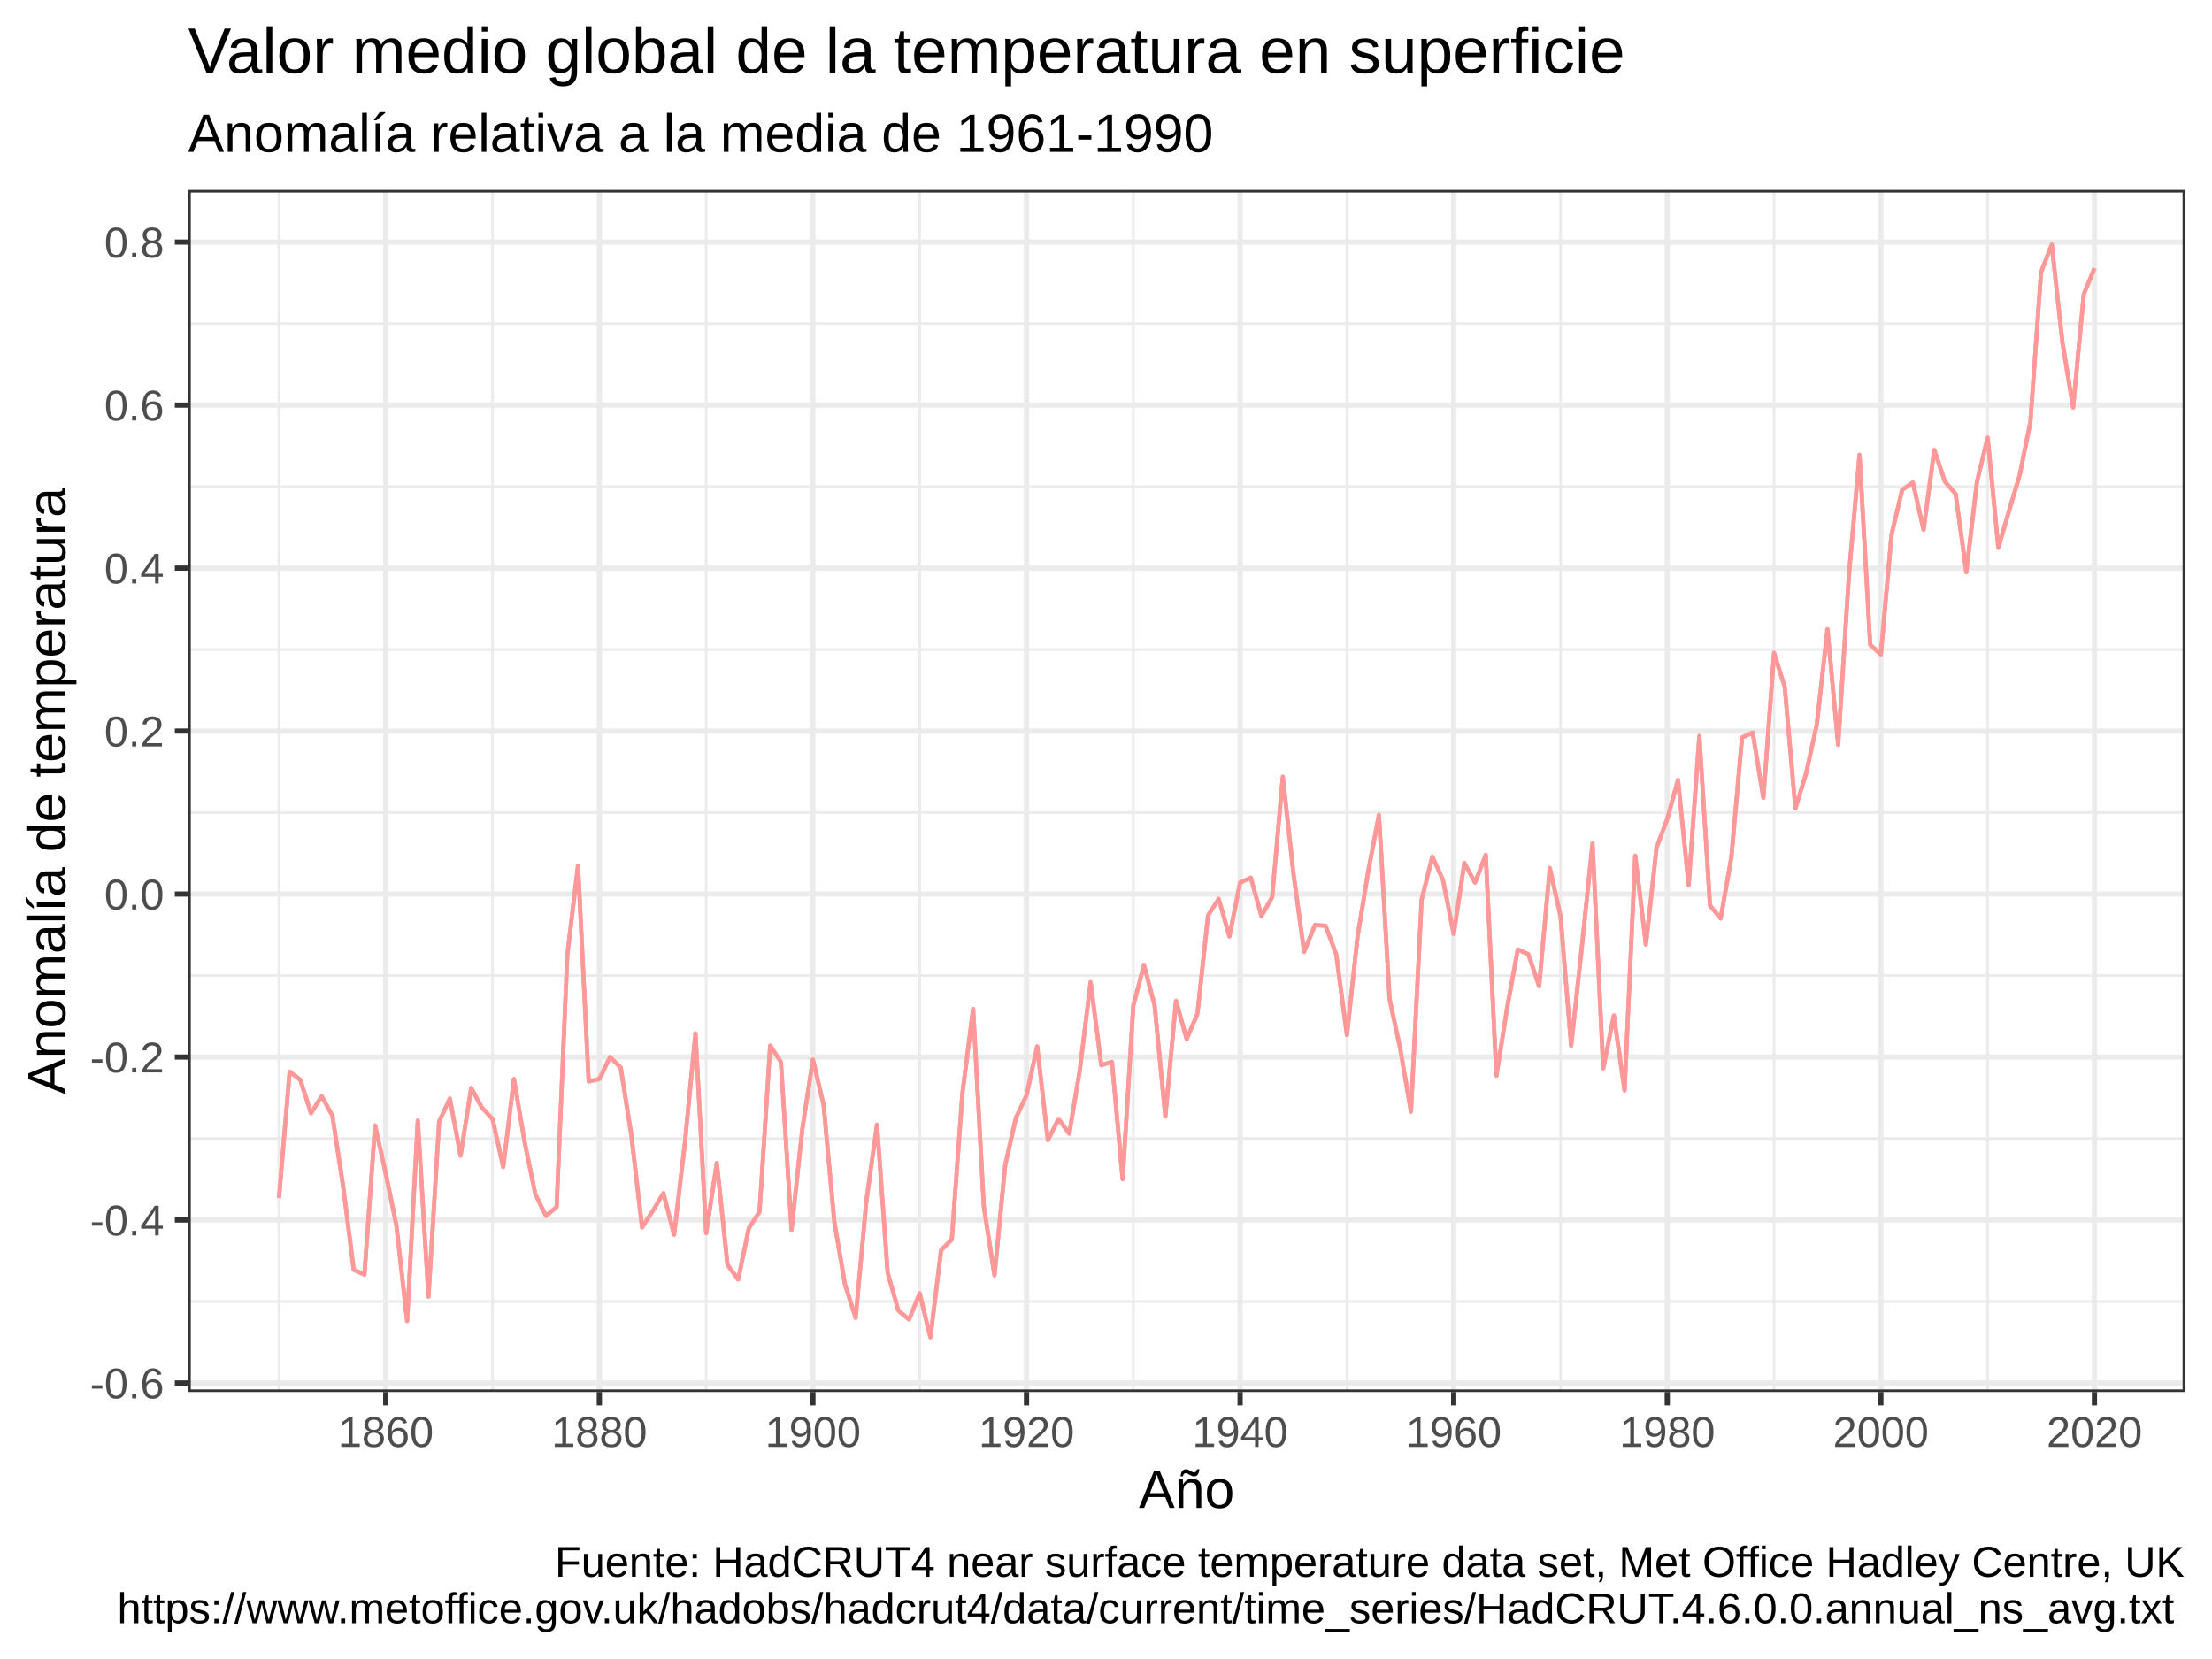
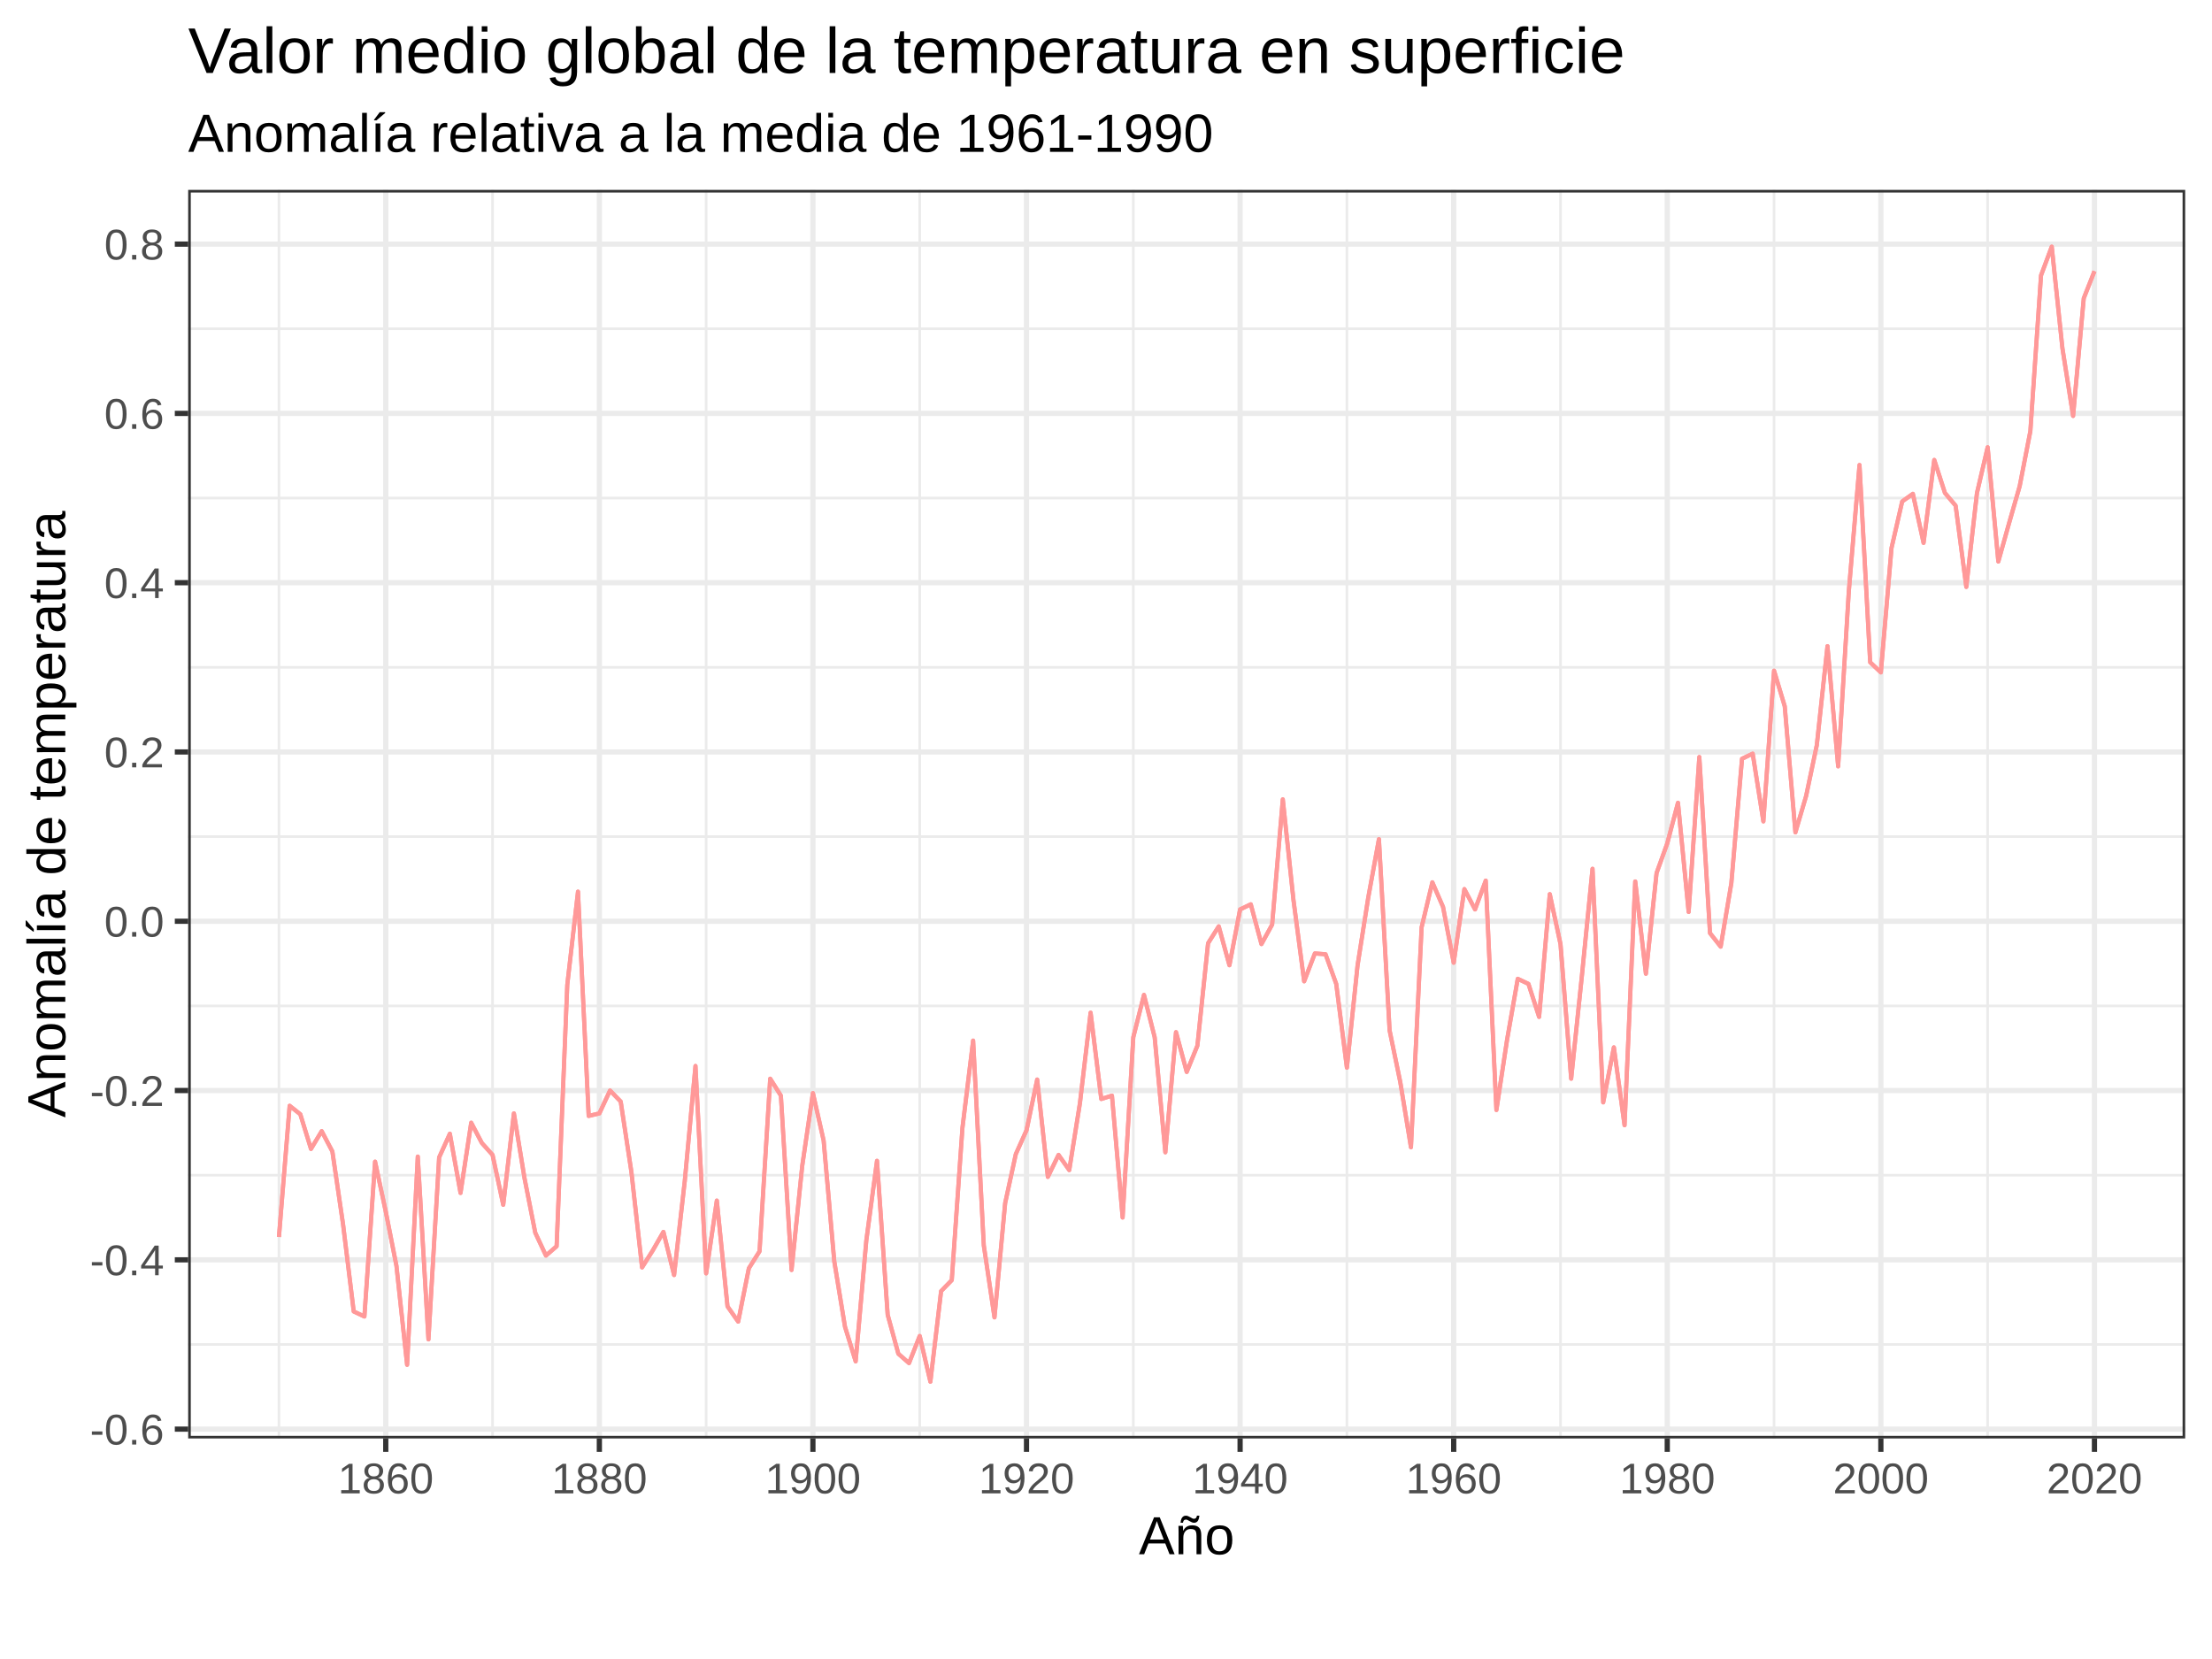
<svg xmlns="http://www.w3.org/2000/svg" viewBox="0 0 576.00 432.00">
  <defs>
    <style type="text/css">
    line, polyline, polygon, path, rect, circle {
      fill: none;
      stroke: #000000;
      stroke-linecap: round;
      stroke-linejoin: round;
      stroke-miterlimit: 10.00;
    }
  </style>
  </defs>
  <rect width="100%" height="100%" style="stroke: none; fill: #FFFFFF;" />
-   <rect x="0.00" y="0" width="576.00" height="432.00" style="stroke-width: 1.36; stroke: #FFFFFF; fill: #FFFFFF;" />
+   <rect x="0.00" y="0.00" width="576.00" height="432.00" style="stroke-width: 1.36; stroke: #FFFFFF; fill: #FFFFFF;" />
  <defs>
-     <clipPath id="cpNDkuMDB8NTY5LjAzfDM2Mi40OHw0OS40NQ==">
-       <rect x="49.00" y="49.45" width="520.02" height="313.03" />
+     <clipPath id="cpNDkuMDB8NTY5LjAzfDM3NC41N3w0OS40NQ==">
+       <rect x="49.00" y="49.45" width="520.02" height="325.12" />
    </clipPath>
  </defs>
-   <rect x="49.00" y="49.45" width="520.02" height="313.03" style="stroke-width: 1.36; stroke: none; fill: #FFFFFF;" clip-path="url(#cpNDkuMDB8NTY5LjAzfDM2Mi40OHw0OS40NQ==)" />
-   <polyline points="49.00,338.91 569.03,338.91 " style="stroke-width: 0.68; stroke: #EBEBEB; stroke-linecap: butt;" clip-path="url(#cpNDkuMDB8NTY5LjAzfDM2Mi40OHw0OS40NQ==)" />
-   <polyline points="49.00,296.47 569.03,296.47 " style="stroke-width: 0.68; stroke: #EBEBEB; stroke-linecap: butt;" clip-path="url(#cpNDkuMDB8NTY5LjAzfDM2Mi40OHw0OS40NQ==)" />
-   <polyline points="49.00,254.03 569.03,254.03 " style="stroke-width: 0.68; stroke: #EBEBEB; stroke-linecap: butt;" clip-path="url(#cpNDkuMDB8NTY5LjAzfDM2Mi40OHw0OS40NQ==)" />
-   <polyline points="49.00,211.59 569.03,211.59 " style="stroke-width: 0.68; stroke: #EBEBEB; stroke-linecap: butt;" clip-path="url(#cpNDkuMDB8NTY5LjAzfDM2Mi40OHw0OS40NQ==)" />
-   <polyline points="49.00,169.15 569.03,169.15 " style="stroke-width: 0.68; stroke: #EBEBEB; stroke-linecap: butt;" clip-path="url(#cpNDkuMDB8NTY5LjAzfDM2Mi40OHw0OS40NQ==)" />
-   <polyline points="49.00,126.70 569.03,126.70 " style="stroke-width: 0.68; stroke: #EBEBEB; stroke-linecap: butt;" clip-path="url(#cpNDkuMDB8NTY5LjAzfDM2Mi40OHw0OS40NQ==)" />
-   <polyline points="49.00,84.26 569.03,84.26 " style="stroke-width: 0.68; stroke: #EBEBEB; stroke-linecap: butt;" clip-path="url(#cpNDkuMDB8NTY5LjAzfDM2Mi40OHw0OS40NQ==)" />
-   <polyline points="72.64,362.48 72.64,49.45 " style="stroke-width: 0.68; stroke: #EBEBEB; stroke-linecap: butt;" clip-path="url(#cpNDkuMDB8NTY5LjAzfDM2Mi40OHw0OS40NQ==)" />
-   <polyline points="128.26,362.48 128.26,49.45 " style="stroke-width: 0.68; stroke: #EBEBEB; stroke-linecap: butt;" clip-path="url(#cpNDkuMDB8NTY5LjAzfDM2Mi40OHw0OS40NQ==)" />
-   <polyline points="183.88,362.48 183.88,49.45 " style="stroke-width: 0.68; stroke: #EBEBEB; stroke-linecap: butt;" clip-path="url(#cpNDkuMDB8NTY5LjAzfDM2Mi40OHw0OS40NQ==)" />
-   <polyline points="239.49,362.48 239.49,49.45 " style="stroke-width: 0.68; stroke: #EBEBEB; stroke-linecap: butt;" clip-path="url(#cpNDkuMDB8NTY5LjAzfDM2Mi40OHw0OS40NQ==)" />
-   <polyline points="295.11,362.48 295.11,49.45 " style="stroke-width: 0.68; stroke: #EBEBEB; stroke-linecap: butt;" clip-path="url(#cpNDkuMDB8NTY5LjAzfDM2Mi40OHw0OS40NQ==)" />
-   <polyline points="350.73,362.48 350.73,49.45 " style="stroke-width: 0.68; stroke: #EBEBEB; stroke-linecap: butt;" clip-path="url(#cpNDkuMDB8NTY5LjAzfDM2Mi40OHw0OS40NQ==)" />
-   <polyline points="406.35,362.48 406.35,49.45 " style="stroke-width: 0.68; stroke: #EBEBEB; stroke-linecap: butt;" clip-path="url(#cpNDkuMDB8NTY5LjAzfDM2Mi40OHw0OS40NQ==)" />
-   <polyline points="461.96,362.48 461.96,49.45 " style="stroke-width: 0.68; stroke: #EBEBEB; stroke-linecap: butt;" clip-path="url(#cpNDkuMDB8NTY5LjAzfDM2Mi40OHw0OS40NQ==)" />
-   <polyline points="517.58,362.48 517.58,49.45 " style="stroke-width: 0.68; stroke: #EBEBEB; stroke-linecap: butt;" clip-path="url(#cpNDkuMDB8NTY5LjAzfDM2Mi40OHw0OS40NQ==)" />
-   <polyline points="49.00,360.13 569.03,360.13 " style="stroke-width: 1.36; stroke: #EBEBEB; stroke-linecap: butt;" clip-path="url(#cpNDkuMDB8NTY5LjAzfDM2Mi40OHw0OS40NQ==)" />
-   <polyline points="49.00,317.69 569.03,317.69 " style="stroke-width: 1.36; stroke: #EBEBEB; stroke-linecap: butt;" clip-path="url(#cpNDkuMDB8NTY5LjAzfDM2Mi40OHw0OS40NQ==)" />
-   <polyline points="49.00,275.25 569.03,275.25 " style="stroke-width: 1.36; stroke: #EBEBEB; stroke-linecap: butt;" clip-path="url(#cpNDkuMDB8NTY5LjAzfDM2Mi40OHw0OS40NQ==)" />
-   <polyline points="49.00,232.81 569.03,232.81 " style="stroke-width: 1.36; stroke: #EBEBEB; stroke-linecap: butt;" clip-path="url(#cpNDkuMDB8NTY5LjAzfDM2Mi40OHw0OS40NQ==)" />
-   <polyline points="49.00,190.37 569.03,190.37 " style="stroke-width: 1.36; stroke: #EBEBEB; stroke-linecap: butt;" clip-path="url(#cpNDkuMDB8NTY5LjAzfDM2Mi40OHw0OS40NQ==)" />
-   <polyline points="49.00,147.93 569.03,147.93 " style="stroke-width: 1.36; stroke: #EBEBEB; stroke-linecap: butt;" clip-path="url(#cpNDkuMDB8NTY5LjAzfDM2Mi40OHw0OS40NQ==)" />
-   <polyline points="49.00,105.48 569.03,105.48 " style="stroke-width: 1.36; stroke: #EBEBEB; stroke-linecap: butt;" clip-path="url(#cpNDkuMDB8NTY5LjAzfDM2Mi40OHw0OS40NQ==)" />
-   <polyline points="49.00,63.04 569.03,63.04 " style="stroke-width: 1.36; stroke: #EBEBEB; stroke-linecap: butt;" clip-path="url(#cpNDkuMDB8NTY5LjAzfDM2Mi40OHw0OS40NQ==)" />
-   <polyline points="100.45,362.48 100.45,49.45 " style="stroke-width: 1.36; stroke: #EBEBEB; stroke-linecap: butt;" clip-path="url(#cpNDkuMDB8NTY5LjAzfDM2Mi40OHw0OS40NQ==)" />
-   <polyline points="156.07,362.48 156.07,49.45 " style="stroke-width: 1.36; stroke: #EBEBEB; stroke-linecap: butt;" clip-path="url(#cpNDkuMDB8NTY5LjAzfDM2Mi40OHw0OS40NQ==)" />
-   <polyline points="211.68,362.48 211.68,49.45 " style="stroke-width: 1.36; stroke: #EBEBEB; stroke-linecap: butt;" clip-path="url(#cpNDkuMDB8NTY5LjAzfDM2Mi40OHw0OS40NQ==)" />
-   <polyline points="267.30,362.48 267.30,49.45 " style="stroke-width: 1.36; stroke: #EBEBEB; stroke-linecap: butt;" clip-path="url(#cpNDkuMDB8NTY5LjAzfDM2Mi40OHw0OS40NQ==)" />
-   <polyline points="322.92,362.48 322.92,49.45 " style="stroke-width: 1.36; stroke: #EBEBEB; stroke-linecap: butt;" clip-path="url(#cpNDkuMDB8NTY5LjAzfDM2Mi40OHw0OS40NQ==)" />
-   <polyline points="378.54,362.48 378.54,49.45 " style="stroke-width: 1.36; stroke: #EBEBEB; stroke-linecap: butt;" clip-path="url(#cpNDkuMDB8NTY5LjAzfDM2Mi40OHw0OS40NQ==)" />
-   <polyline points="434.15,362.48 434.15,49.45 " style="stroke-width: 1.36; stroke: #EBEBEB; stroke-linecap: butt;" clip-path="url(#cpNDkuMDB8NTY5LjAzfDM2Mi40OHw0OS40NQ==)" />
-   <polyline points="489.77,362.48 489.77,49.45 " style="stroke-width: 1.36; stroke: #EBEBEB; stroke-linecap: butt;" clip-path="url(#cpNDkuMDB8NTY5LjAzfDM2Mi40OHw0OS40NQ==)" />
-   <polyline points="545.39,362.48 545.39,49.45 " style="stroke-width: 1.36; stroke: #EBEBEB; stroke-linecap: butt;" clip-path="url(#cpNDkuMDB8NTY5LjAzfDM2Mi40OHw0OS40NQ==)" />
-   <polyline points="72.64,311.96 75.42,279.07 78.20,281.19 80.98,289.89 83.77,285.44 86.55,290.53 89.33,308.78 92.11,330.64 94.89,331.91 97.67,293.07 100.45,305.59 103.23,319.18 106.01,344.00 108.79,291.80 111.57,337.64 114.35,292.01 117.14,286.07 119.92,300.93 122.70,283.31 125.48,288.41 128.26,291.38 131.04,303.90 133.82,280.98 136.60,297.32 139.38,310.90 142.16,316.63 144.94,314.30 147.72,248.72 150.51,225.38 153.29,281.62 156.07,280.98 158.85,275.25 161.63,278.01 164.41,295.62 167.19,319.60 169.97,315.36 172.75,310.69 175.53,321.51 178.31,297.96 181.10,269.10 183.88,321.09 186.66,302.84 189.44,329.36 192.22,333.18 195.00,319.81 197.78,315.57 200.56,272.28 203.34,276.52 206.12,320.24 208.90,294.14 211.68,275.89 214.47,287.77 217.25,318.11 220.03,334.45 222.81,343.16 225.59,312.81 228.37,292.86 231.15,331.48 233.93,341.25 236.71,343.58 239.49,336.79 242.27,348.25 245.06,325.54 247.84,322.78 250.62,284.59 253.40,262.73 256.18,314.08 258.96,332.12 261.74,303.47 264.52,291.16 267.30,285.22 270.08,272.49 272.86,296.89 275.64,291.38 278.43,295.20 281.21,278.43 283.99,255.73 286.77,277.37 289.55,276.52 292.33,307.08 295.11,261.88 297.89,251.27 300.67,261.88 303.45,290.74 306.23,260.61 309.02,270.58 311.80,264.00 314.58,238.33 317.36,234.08 320.14,243.84 322.92,229.84 325.70,228.56 328.48,238.54 331.26,233.66 334.04,202.25 336.82,227.50 339.60,247.87 342.39,240.87 345.17,241.08 347.95,248.51 350.73,269.52 353.51,243.84 356.29,226.87 359.07,212.22 361.85,260.18 364.63,273.13 367.41,289.47 370.19,234.29 372.98,223.05 375.76,229.20 378.54,243.21 381.32,224.74 384.10,229.84 386.88,222.62 389.66,280.13 392.44,262.52 395.22,247.24 398.00,248.51 400.78,256.79 403.56,226.02 406.35,238.54 409.13,272.28 411.91,246.60 414.69,219.65 417.47,278.22 420.25,264.43 423.03,283.95 425.81,222.83 428.59,245.96 431.37,220.71 434.15,213.28 436.94,203.10 439.72,230.47 442.50,191.64 445.28,235.78 448.06,239.17 450.84,223.26 453.62,192.06 456.40,190.79 459.18,207.77 461.96,169.99 464.74,178.91 467.52,210.53 470.31,201.40 473.09,188.67 475.87,163.84 478.65,193.97 481.43,150.05 484.21,118.43 486.99,167.87 489.77,170.42 492.55,139.22 495.33,127.55 498.11,125.64 500.89,137.95 503.68,117.16 506.46,125.43 509.24,128.61 512.02,148.99 514.80,125.43 517.58,113.97 520.36,142.62 523.14,133.07 525.92,123.73 528.70,109.94 531.48,70.89 534.27,63.68 537.05,89.14 539.83,106.12 542.61,76.62 545.39,69.83 " style="stroke-width: 1.07; stroke: #FF9999; stroke-linecap: butt;" clip-path="url(#cpNDkuMDB8NTY5LjAzfDM2Mi40OHw0OS40NQ==)" />
-   <polyline points="72.64,311.96 75.42,279.07 78.20,281.19 80.98,289.89 83.77,285.44 86.55,290.53 89.33,308.78 92.11,330.64 94.89,331.91 97.67,293.07 100.45,305.59 103.23,319.18 106.01,344.00 108.79,291.80 111.57,337.64 114.35,292.01 117.14,286.07 119.92,300.93 122.70,283.31 125.48,288.41 128.26,291.38 131.04,303.90 133.82,280.98 136.60,297.32 139.38,310.90 142.16,316.63 144.94,314.30 147.72,248.72 150.51,225.38 153.29,281.62 156.07,280.98 158.85,275.25 161.63,278.01 164.41,295.62 167.19,319.60 169.97,315.36 172.75,310.69 175.53,321.51 178.31,297.96 181.10,269.10 183.88,321.09 186.66,302.84 189.44,329.36 192.22,333.18 195.00,319.81 197.78,315.57 200.56,272.28 203.34,276.52 206.12,320.24 208.90,294.14 211.68,275.89 214.47,287.77 217.25,318.11 220.03,334.45 222.81,343.16 225.59,312.81 228.37,292.86 231.15,331.48 233.93,341.25 236.71,343.58 239.49,336.79 242.27,348.25 245.06,325.54 247.84,322.78 250.62,284.59 253.40,262.73 256.18,314.08 258.96,332.12 261.74,303.47 264.52,291.16 267.30,285.22 270.08,272.49 272.86,296.89 275.64,291.38 278.43,295.20 281.21,278.43 283.99,255.73 286.77,277.37 289.55,276.52 292.33,307.08 295.11,261.88 297.89,251.27 300.67,261.88 303.45,290.74 306.23,260.61 309.02,270.58 311.80,264.00 314.58,238.33 317.36,234.08 320.14,243.84 322.92,229.84 325.70,228.56 328.48,238.54 331.26,233.66 334.04,202.25 336.82,227.50 339.60,247.87 342.39,240.87 345.17,241.08 347.95,248.51 350.73,269.52 353.51,243.84 356.29,226.87 359.07,212.22 361.85,260.18 364.63,273.13 367.41,289.47 370.19,234.29 372.98,223.05 375.76,229.20 378.54,243.21 381.32,224.74 384.10,229.84 386.88,222.62 389.66,280.13 392.44,262.52 395.22,247.24 398.00,248.51 400.78,256.79 403.56,226.02 406.35,238.54 409.13,272.28 411.91,246.60 414.69,219.65 417.47,278.22 420.25,264.43 423.03,283.95 425.81,222.83 428.59,245.96 431.37,220.71 434.15,213.28 436.94,203.10 439.72,230.47 442.50,191.64 445.28,235.78 448.06,239.17 450.84,223.26 453.62,192.06 456.40,190.79 459.18,207.77 461.96,169.99 464.74,178.91 467.52,210.53 470.31,201.40 473.09,188.67 475.87,163.84 478.65,193.97 481.43,150.05 484.21,118.43 486.99,167.87 489.77,170.42 492.55,139.22 495.33,127.55 498.11,125.64 500.89,137.95 503.68,117.16 506.46,125.43 509.24,128.61 512.02,148.99 514.80,125.43 517.58,113.97 520.36,142.62 523.14,133.07 525.92,123.73 528.70,109.94 531.48,70.89 534.27,63.68 537.05,89.14 539.83,106.12 542.61,76.62 545.39,69.83 " style="stroke-width: 1.07; stroke: #FF9999; stroke-linecap: butt;" clip-path="url(#cpNDkuMDB8NTY5LjAzfDM2Mi40OHw0OS40NQ==)" />
-   <rect x="49.00" y="49.45" width="520.02" height="313.03" style="stroke-width: 1.36; stroke: #333333;" clip-path="url(#cpNDkuMDB8NTY5LjAzfDM2Mi40OHw0OS40NQ==)" />
+   <rect x="49.00" y="49.45" width="520.02" height="325.12" style="stroke-width: 1.36; stroke: none; fill: #FFFFFF;" clip-path="url(#cpNDkuMDB8NTY5LjAzfDM3NC41N3w0OS40NQ==)" />
+   <polyline points="49.00,350.10 569.03,350.10 " style="stroke-width: 0.68; stroke: #EBEBEB; stroke-linecap: butt;" clip-path="url(#cpNDkuMDB8NTY5LjAzfDM3NC41N3w0OS40NQ==)" />
+   <polyline points="49.00,306.02 569.03,306.02 " style="stroke-width: 0.68; stroke: #EBEBEB; stroke-linecap: butt;" clip-path="url(#cpNDkuMDB8NTY5LjAzfDM3NC41N3w0OS40NQ==)" />
+   <polyline points="49.00,261.93 569.03,261.93 " style="stroke-width: 0.68; stroke: #EBEBEB; stroke-linecap: butt;" clip-path="url(#cpNDkuMDB8NTY5LjAzfDM3NC41N3w0OS40NQ==)" />
+   <polyline points="49.00,217.85 569.03,217.85 " style="stroke-width: 0.68; stroke: #EBEBEB; stroke-linecap: butt;" clip-path="url(#cpNDkuMDB8NTY5LjAzfDM3NC41N3w0OS40NQ==)" />
+   <polyline points="49.00,173.77 569.03,173.77 " style="stroke-width: 0.68; stroke: #EBEBEB; stroke-linecap: butt;" clip-path="url(#cpNDkuMDB8NTY5LjAzfDM3NC41N3w0OS40NQ==)" />
+   <polyline points="49.00,129.69 569.03,129.69 " style="stroke-width: 0.68; stroke: #EBEBEB; stroke-linecap: butt;" clip-path="url(#cpNDkuMDB8NTY5LjAzfDM3NC41N3w0OS40NQ==)" />
+   <polyline points="49.00,85.61 569.03,85.61 " style="stroke-width: 0.68; stroke: #EBEBEB; stroke-linecap: butt;" clip-path="url(#cpNDkuMDB8NTY5LjAzfDM3NC41N3w0OS40NQ==)" />
+   <polyline points="72.64,374.57 72.64,49.45 " style="stroke-width: 0.68; stroke: #EBEBEB; stroke-linecap: butt;" clip-path="url(#cpNDkuMDB8NTY5LjAzfDM3NC41N3w0OS40NQ==)" />
+   <polyline points="128.26,374.57 128.26,49.45 " style="stroke-width: 0.68; stroke: #EBEBEB; stroke-linecap: butt;" clip-path="url(#cpNDkuMDB8NTY5LjAzfDM3NC41N3w0OS40NQ==)" />
+   <polyline points="183.88,374.57 183.88,49.45 " style="stroke-width: 0.68; stroke: #EBEBEB; stroke-linecap: butt;" clip-path="url(#cpNDkuMDB8NTY5LjAzfDM3NC41N3w0OS40NQ==)" />
+   <polyline points="239.49,374.57 239.49,49.45 " style="stroke-width: 0.68; stroke: #EBEBEB; stroke-linecap: butt;" clip-path="url(#cpNDkuMDB8NTY5LjAzfDM3NC41N3w0OS40NQ==)" />
+   <polyline points="295.11,374.57 295.11,49.45 " style="stroke-width: 0.68; stroke: #EBEBEB; stroke-linecap: butt;" clip-path="url(#cpNDkuMDB8NTY5LjAzfDM3NC41N3w0OS40NQ==)" />
+   <polyline points="350.73,374.57 350.73,49.45 " style="stroke-width: 0.68; stroke: #EBEBEB; stroke-linecap: butt;" clip-path="url(#cpNDkuMDB8NTY5LjAzfDM3NC41N3w0OS40NQ==)" />
+   <polyline points="406.35,374.57 406.35,49.45 " style="stroke-width: 0.68; stroke: #EBEBEB; stroke-linecap: butt;" clip-path="url(#cpNDkuMDB8NTY5LjAzfDM3NC41N3w0OS40NQ==)" />
+   <polyline points="461.96,374.57 461.96,49.45 " style="stroke-width: 0.68; stroke: #EBEBEB; stroke-linecap: butt;" clip-path="url(#cpNDkuMDB8NTY5LjAzfDM3NC41N3w0OS40NQ==)" />
+   <polyline points="517.58,374.57 517.58,49.45 " style="stroke-width: 0.68; stroke: #EBEBEB; stroke-linecap: butt;" clip-path="url(#cpNDkuMDB8NTY5LjAzfDM3NC41N3w0OS40NQ==)" />
+   <polyline points="49.00,372.14 569.03,372.14 " style="stroke-width: 1.36; stroke: #EBEBEB; stroke-linecap: butt;" clip-path="url(#cpNDkuMDB8NTY5LjAzfDM3NC41N3w0OS40NQ==)" />
+   <polyline points="49.00,328.06 569.03,328.06 " style="stroke-width: 1.36; stroke: #EBEBEB; stroke-linecap: butt;" clip-path="url(#cpNDkuMDB8NTY5LjAzfDM3NC41N3w0OS40NQ==)" />
+   <polyline points="49.00,283.97 569.03,283.97 " style="stroke-width: 1.36; stroke: #EBEBEB; stroke-linecap: butt;" clip-path="url(#cpNDkuMDB8NTY5LjAzfDM3NC41N3w0OS40NQ==)" />
+   <polyline points="49.00,239.89 569.03,239.89 " style="stroke-width: 1.36; stroke: #EBEBEB; stroke-linecap: butt;" clip-path="url(#cpNDkuMDB8NTY5LjAzfDM3NC41N3w0OS40NQ==)" />
+   <polyline points="49.00,195.81 569.03,195.81 " style="stroke-width: 1.36; stroke: #EBEBEB; stroke-linecap: butt;" clip-path="url(#cpNDkuMDB8NTY5LjAzfDM3NC41N3w0OS40NQ==)" />
+   <polyline points="49.00,151.73 569.03,151.73 " style="stroke-width: 1.36; stroke: #EBEBEB; stroke-linecap: butt;" clip-path="url(#cpNDkuMDB8NTY5LjAzfDM3NC41N3w0OS40NQ==)" />
+   <polyline points="49.00,107.65 569.03,107.65 " style="stroke-width: 1.36; stroke: #EBEBEB; stroke-linecap: butt;" clip-path="url(#cpNDkuMDB8NTY5LjAzfDM3NC41N3w0OS40NQ==)" />
+   <polyline points="49.00,63.57 569.03,63.57 " style="stroke-width: 1.36; stroke: #EBEBEB; stroke-linecap: butt;" clip-path="url(#cpNDkuMDB8NTY5LjAzfDM3NC41N3w0OS40NQ==)" />
+   <polyline points="100.45,374.57 100.45,49.45 " style="stroke-width: 1.36; stroke: #EBEBEB; stroke-linecap: butt;" clip-path="url(#cpNDkuMDB8NTY5LjAzfDM3NC41N3w0OS40NQ==)" />
+   <polyline points="156.07,374.57 156.07,49.45 " style="stroke-width: 1.36; stroke: #EBEBEB; stroke-linecap: butt;" clip-path="url(#cpNDkuMDB8NTY5LjAzfDM3NC41N3w0OS40NQ==)" />
+   <polyline points="211.68,374.57 211.68,49.45 " style="stroke-width: 1.36; stroke: #EBEBEB; stroke-linecap: butt;" clip-path="url(#cpNDkuMDB8NTY5LjAzfDM3NC41N3w0OS40NQ==)" />
+   <polyline points="267.30,374.57 267.30,49.45 " style="stroke-width: 1.36; stroke: #EBEBEB; stroke-linecap: butt;" clip-path="url(#cpNDkuMDB8NTY5LjAzfDM3NC41N3w0OS40NQ==)" />
+   <polyline points="322.92,374.57 322.92,49.45 " style="stroke-width: 1.36; stroke: #EBEBEB; stroke-linecap: butt;" clip-path="url(#cpNDkuMDB8NTY5LjAzfDM3NC41N3w0OS40NQ==)" />
+   <polyline points="378.54,374.57 378.54,49.45 " style="stroke-width: 1.36; stroke: #EBEBEB; stroke-linecap: butt;" clip-path="url(#cpNDkuMDB8NTY5LjAzfDM3NC41N3w0OS40NQ==)" />
+   <polyline points="434.15,374.57 434.15,49.45 " style="stroke-width: 1.36; stroke: #EBEBEB; stroke-linecap: butt;" clip-path="url(#cpNDkuMDB8NTY5LjAzfDM3NC41N3w0OS40NQ==)" />
+   <polyline points="489.77,374.57 489.77,49.45 " style="stroke-width: 1.36; stroke: #EBEBEB; stroke-linecap: butt;" clip-path="url(#cpNDkuMDB8NTY5LjAzfDM3NC41N3w0OS40NQ==)" />
+   <polyline points="545.39,374.57 545.39,49.45 " style="stroke-width: 1.36; stroke: #EBEBEB; stroke-linecap: butt;" clip-path="url(#cpNDkuMDB8NTY5LjAzfDM3NC41N3w0OS40NQ==)" />
+   <polyline points="72.64,322.10 75.42,287.94 78.20,290.15 80.98,299.18 83.77,294.55 86.55,299.84 89.33,318.80 92.11,341.50 94.89,342.82 97.67,302.49 100.45,315.49 103.23,329.60 106.01,355.39 108.79,301.17 111.57,348.77 114.35,301.39 117.14,295.22 119.92,310.64 122.70,292.35 125.48,297.64 128.26,300.73 131.04,313.73 133.82,289.93 136.60,306.90 139.38,321.00 142.16,326.95 144.94,324.53 147.72,256.42 150.51,232.18 153.29,290.59 156.07,289.93 158.85,283.97 161.63,286.84 164.41,305.13 167.19,330.04 169.97,325.63 172.75,320.78 175.53,332.02 178.31,307.56 181.10,277.58 183.88,331.58 186.66,312.63 189.44,340.18 192.22,344.15 195.00,330.26 197.78,325.85 200.56,280.89 203.34,285.30 206.12,330.70 208.90,303.59 211.68,284.64 214.47,296.98 217.25,328.50 220.03,345.47 222.81,354.50 225.59,322.99 228.37,302.27 231.15,342.38 233.93,352.52 236.71,354.95 239.49,347.89 242.27,359.79 245.06,336.21 247.84,333.35 250.62,293.67 253.40,270.97 256.18,324.31 258.96,343.04 261.74,313.29 264.52,300.51 267.30,294.33 270.08,281.11 272.86,306.46 275.64,300.73 278.43,304.69 281.21,287.28 283.99,263.70 286.77,286.18 289.55,285.30 292.33,317.04 295.11,270.09 297.89,259.07 300.67,270.09 303.45,300.06 306.23,268.77 309.02,279.13 311.80,272.29 314.58,245.62 317.36,241.22 320.14,251.35 322.92,236.81 325.70,235.48 328.48,245.84 331.26,240.77 334.04,208.15 336.82,234.38 339.60,255.54 342.39,248.27 345.17,248.49 347.95,256.20 350.73,278.02 353.51,251.35 356.29,233.72 359.07,218.51 361.85,268.33 364.63,281.77 367.41,298.74 370.19,241.44 372.98,229.75 375.76,236.15 378.54,250.69 381.32,231.52 384.10,236.81 386.88,229.31 389.66,289.04 392.44,270.75 395.22,254.88 398.00,256.20 400.78,264.80 403.56,232.84 406.35,245.84 409.13,280.89 411.91,254.22 414.69,226.23 417.47,287.06 420.25,272.73 423.03,293.01 425.81,229.53 428.59,253.56 431.37,227.33 434.15,219.62 436.94,209.04 439.72,237.47 442.50,197.13 445.28,242.98 448.06,246.51 450.84,229.97 453.62,197.58 456.40,196.25 459.18,213.89 461.96,174.65 464.74,183.91 467.52,216.75 470.31,207.27 473.09,194.05 475.87,168.26 478.65,199.56 481.43,153.93 484.21,121.09 486.99,172.45 489.77,175.09 492.55,142.69 495.33,130.57 498.11,128.59 500.89,141.37 503.68,119.77 506.46,128.37 509.24,131.67 512.02,152.83 514.80,128.37 517.58,116.47 520.36,146.22 523.14,136.30 525.92,126.60 528.70,112.28 531.48,71.72 534.27,64.23 537.05,90.68 539.83,108.31 542.61,77.67 545.39,70.62 " style="stroke-width: 1.07; stroke: #FF9999; stroke-linecap: butt;" clip-path="url(#cpNDkuMDB8NTY5LjAzfDM3NC41N3w0OS40NQ==)" />
+   <polyline points="72.64,322.10 75.42,287.94 78.20,290.15 80.98,299.18 83.77,294.55 86.55,299.84 89.33,318.80 92.11,341.50 94.89,342.82 97.67,302.49 100.45,315.49 103.23,329.60 106.01,355.39 108.79,301.17 111.57,348.77 114.35,301.39 117.14,295.22 119.92,310.64 122.70,292.35 125.48,297.64 128.26,300.73 131.04,313.73 133.82,289.93 136.60,306.90 139.38,321.00 142.16,326.95 144.94,324.53 147.72,256.42 150.51,232.18 153.29,290.59 156.07,289.93 158.85,283.97 161.63,286.84 164.41,305.13 167.19,330.04 169.97,325.63 172.75,320.78 175.53,332.02 178.31,307.56 181.10,277.58 183.88,331.58 186.66,312.63 189.44,340.18 192.22,344.15 195.00,330.26 197.78,325.85 200.56,280.89 203.34,285.30 206.12,330.70 208.90,303.59 211.68,284.64 214.47,296.98 217.25,328.50 220.03,345.47 222.81,354.50 225.59,322.99 228.37,302.27 231.15,342.38 233.93,352.52 236.71,354.95 239.49,347.89 242.27,359.79 245.06,336.21 247.84,333.35 250.62,293.67 253.40,270.97 256.18,324.31 258.96,343.04 261.74,313.29 264.52,300.51 267.30,294.33 270.08,281.11 272.86,306.46 275.64,300.73 278.43,304.69 281.21,287.28 283.99,263.70 286.77,286.18 289.55,285.30 292.33,317.04 295.11,270.09 297.89,259.07 300.67,270.09 303.45,300.06 306.23,268.77 309.02,279.13 311.80,272.29 314.58,245.62 317.36,241.22 320.14,251.35 322.92,236.81 325.70,235.48 328.48,245.84 331.26,240.77 334.04,208.15 336.82,234.38 339.60,255.54 342.39,248.27 345.17,248.49 347.95,256.20 350.73,278.02 353.51,251.35 356.29,233.72 359.07,218.51 361.85,268.33 364.63,281.77 367.41,298.74 370.19,241.44 372.98,229.75 375.76,236.15 378.54,250.69 381.32,231.52 384.10,236.81 386.88,229.31 389.66,289.04 392.44,270.75 395.22,254.88 398.00,256.20 400.78,264.80 403.56,232.84 406.35,245.84 409.13,280.89 411.91,254.22 414.69,226.23 417.47,287.06 420.25,272.73 423.03,293.01 425.81,229.53 428.59,253.56 431.37,227.33 434.15,219.62 436.94,209.04 439.72,237.47 442.50,197.13 445.28,242.98 448.06,246.51 450.84,229.97 453.62,197.58 456.40,196.25 459.18,213.89 461.96,174.65 464.74,183.91 467.52,216.75 470.31,207.27 473.09,194.05 475.87,168.26 478.65,199.56 481.43,153.93 484.21,121.09 486.99,172.45 489.77,175.09 492.55,142.69 495.33,130.57 498.11,128.59 500.89,141.37 503.68,119.77 506.46,128.37 509.24,131.67 512.02,152.83 514.80,128.37 517.58,116.47 520.36,146.22 523.14,136.30 525.92,126.60 528.70,112.28 531.48,71.72 534.27,64.23 537.05,90.68 539.83,108.31 542.61,77.67 545.39,70.62 " style="stroke-width: 1.07; stroke: #FF9999; stroke-linecap: butt;" clip-path="url(#cpNDkuMDB8NTY5LjAzfDM3NC41N3w0OS40NQ==)" />
+   <rect x="49.00" y="49.45" width="520.02" height="325.12" style="stroke-width: 1.36; stroke: #333333;" clip-path="url(#cpNDkuMDB8NTY5LjAzfDM3NC41N3w0OS40NQ==)" />
  <defs>
    <clipPath id="cpMC4wMHw1NzYuMDB8NDMyLjAwfDAuMDA=">
      <rect x="0.00" y="0.00" width="576.00" height="432.00" />
    </clipPath>
  </defs>
  <g clip-path="url(#cpMC4wMHw1NzYuMDB8NDMyLjAwfDAuMDA=)">
-     <text x="23.43" y="364.14" style="font-size: 11.20px; fill: #4D4D4D; font-family: Arial;" textLength="19.30px" lengthAdjust="spacingAndGlyphs">-0.6</text>
+     <text x="23.43" y="376.15" style="font-size: 11.20px; fill: #4D4D4D; font-family: Arial;" textLength="19.30px" lengthAdjust="spacingAndGlyphs">-0.6</text>
  </g>
  <g clip-path="url(#cpMC4wMHw1NzYuMDB8NDMyLjAwfDAuMDA=)">
-     <text x="23.43" y="321.70" style="font-size: 11.20px; fill: #4D4D4D; font-family: Arial;" textLength="19.30px" lengthAdjust="spacingAndGlyphs">-0.4</text>
+     <text x="23.43" y="332.06" style="font-size: 11.20px; fill: #4D4D4D; font-family: Arial;" textLength="19.30px" lengthAdjust="spacingAndGlyphs">-0.4</text>
  </g>
  <g clip-path="url(#cpMC4wMHw1NzYuMDB8NDMyLjAwfDAuMDA=)">
-     <text x="23.43" y="279.26" style="font-size: 11.20px; fill: #4D4D4D; font-family: Arial;" textLength="19.30px" lengthAdjust="spacingAndGlyphs">-0.2</text>
+     <text x="23.43" y="287.98" style="font-size: 11.20px; fill: #4D4D4D; font-family: Arial;" textLength="19.30px" lengthAdjust="spacingAndGlyphs">-0.2</text>
  </g>
  <g clip-path="url(#cpMC4wMHw1NzYuMDB8NDMyLjAwfDAuMDA=)">
-     <text x="27.16" y="236.82" style="font-size: 11.20px; fill: #4D4D4D; font-family: Arial;" textLength="15.57px" lengthAdjust="spacingAndGlyphs">0.0</text>
+     <text x="27.16" y="243.90" style="font-size: 11.20px; fill: #4D4D4D; font-family: Arial;" textLength="15.57px" lengthAdjust="spacingAndGlyphs">0.0</text>
  </g>
  <g clip-path="url(#cpMC4wMHw1NzYuMDB8NDMyLjAwfDAuMDA=)">
-     <text x="27.16" y="194.38" style="font-size: 11.20px; fill: #4D4D4D; font-family: Arial;" textLength="15.57px" lengthAdjust="spacingAndGlyphs">0.2</text>
+     <text x="27.16" y="199.82" style="font-size: 11.20px; fill: #4D4D4D; font-family: Arial;" textLength="15.57px" lengthAdjust="spacingAndGlyphs">0.2</text>
  </g>
  <g clip-path="url(#cpMC4wMHw1NzYuMDB8NDMyLjAwfDAuMDA=)">
-     <text x="27.16" y="151.93" style="font-size: 11.20px; fill: #4D4D4D; font-family: Arial;" textLength="15.57px" lengthAdjust="spacingAndGlyphs">0.4</text>
+     <text x="27.16" y="155.74" style="font-size: 11.20px; fill: #4D4D4D; font-family: Arial;" textLength="15.57px" lengthAdjust="spacingAndGlyphs">0.4</text>
  </g>
  <g clip-path="url(#cpMC4wMHw1NzYuMDB8NDMyLjAwfDAuMDA=)">
-     <text x="27.16" y="109.49" style="font-size: 11.20px; fill: #4D4D4D; font-family: Arial;" textLength="15.57px" lengthAdjust="spacingAndGlyphs">0.6</text>
+     <text x="27.16" y="111.66" style="font-size: 11.20px; fill: #4D4D4D; font-family: Arial;" textLength="15.57px" lengthAdjust="spacingAndGlyphs">0.6</text>
  </g>
  <g clip-path="url(#cpMC4wMHw1NzYuMDB8NDMyLjAwfDAuMDA=)">
-     <text x="27.16" y="67.05" style="font-size: 11.20px; fill: #4D4D4D; font-family: Arial;" textLength="15.57px" lengthAdjust="spacingAndGlyphs">0.8</text>
+     <text x="27.16" y="67.58" style="font-size: 11.20px; fill: #4D4D4D; font-family: Arial;" textLength="15.57px" lengthAdjust="spacingAndGlyphs">0.8</text>
  </g>
-   <polyline points="45.52,360.13 49.00,360.13 " style="stroke-width: 1.36; stroke: #333333; stroke-linecap: butt;" clip-path="url(#cpMC4wMHw1NzYuMDB8NDMyLjAwfDAuMDA=)" />
-   <polyline points="45.52,317.69 49.00,317.69 " style="stroke-width: 1.36; stroke: #333333; stroke-linecap: butt;" clip-path="url(#cpMC4wMHw1NzYuMDB8NDMyLjAwfDAuMDA=)" />
-   <polyline points="45.52,275.25 49.00,275.25 " style="stroke-width: 1.36; stroke: #333333; stroke-linecap: butt;" clip-path="url(#cpMC4wMHw1NzYuMDB8NDMyLjAwfDAuMDA=)" />
-   <polyline points="45.52,232.81 49.00,232.81 " style="stroke-width: 1.36; stroke: #333333; stroke-linecap: butt;" clip-path="url(#cpMC4wMHw1NzYuMDB8NDMyLjAwfDAuMDA=)" />
-   <polyline points="45.52,190.37 49.00,190.37 " style="stroke-width: 1.36; stroke: #333333; stroke-linecap: butt;" clip-path="url(#cpMC4wMHw1NzYuMDB8NDMyLjAwfDAuMDA=)" />
-   <polyline points="45.52,147.93 49.00,147.93 " style="stroke-width: 1.36; stroke: #333333; stroke-linecap: butt;" clip-path="url(#cpMC4wMHw1NzYuMDB8NDMyLjAwfDAuMDA=)" />
-   <polyline points="45.52,105.48 49.00,105.48 " style="stroke-width: 1.36; stroke: #333333; stroke-linecap: butt;" clip-path="url(#cpMC4wMHw1NzYuMDB8NDMyLjAwfDAuMDA=)" />
-   <polyline points="45.52,63.04 49.00,63.04 " style="stroke-width: 1.36; stroke: #333333; stroke-linecap: butt;" clip-path="url(#cpMC4wMHw1NzYuMDB8NDMyLjAwfDAuMDA=)" />
-   <polyline points="100.45,365.96 100.45,362.48 " style="stroke-width: 1.36; stroke: #333333; stroke-linecap: butt;" clip-path="url(#cpMC4wMHw1NzYuMDB8NDMyLjAwfDAuMDA=)" />
-   <polyline points="156.07,365.96 156.07,362.48 " style="stroke-width: 1.36; stroke: #333333; stroke-linecap: butt;" clip-path="url(#cpMC4wMHw1NzYuMDB8NDMyLjAwfDAuMDA=)" />
-   <polyline points="211.68,365.96 211.68,362.48 " style="stroke-width: 1.36; stroke: #333333; stroke-linecap: butt;" clip-path="url(#cpMC4wMHw1NzYuMDB8NDMyLjAwfDAuMDA=)" />
-   <polyline points="267.30,365.96 267.30,362.48 " style="stroke-width: 1.36; stroke: #333333; stroke-linecap: butt;" clip-path="url(#cpMC4wMHw1NzYuMDB8NDMyLjAwfDAuMDA=)" />
-   <polyline points="322.92,365.96 322.92,362.48 " style="stroke-width: 1.36; stroke: #333333; stroke-linecap: butt;" clip-path="url(#cpMC4wMHw1NzYuMDB8NDMyLjAwfDAuMDA=)" />
-   <polyline points="378.54,365.96 378.54,362.48 " style="stroke-width: 1.36; stroke: #333333; stroke-linecap: butt;" clip-path="url(#cpMC4wMHw1NzYuMDB8NDMyLjAwfDAuMDA=)" />
-   <polyline points="434.15,365.96 434.15,362.48 " style="stroke-width: 1.36; stroke: #333333; stroke-linecap: butt;" clip-path="url(#cpMC4wMHw1NzYuMDB8NDMyLjAwfDAuMDA=)" />
-   <polyline points="489.77,365.96 489.77,362.48 " style="stroke-width: 1.36; stroke: #333333; stroke-linecap: butt;" clip-path="url(#cpMC4wMHw1NzYuMDB8NDMyLjAwfDAuMDA=)" />
-   <polyline points="545.39,365.96 545.39,362.48 " style="stroke-width: 1.36; stroke: #333333; stroke-linecap: butt;" clip-path="url(#cpMC4wMHw1NzYuMDB8NDMyLjAwfDAuMDA=)" />
+   <polyline points="45.52,372.14 49.00,372.14 " style="stroke-width: 1.36; stroke: #333333; stroke-linecap: butt;" clip-path="url(#cpMC4wMHw1NzYuMDB8NDMyLjAwfDAuMDA=)" />
+   <polyline points="45.52,328.06 49.00,328.06 " style="stroke-width: 1.36; stroke: #333333; stroke-linecap: butt;" clip-path="url(#cpMC4wMHw1NzYuMDB8NDMyLjAwfDAuMDA=)" />
+   <polyline points="45.52,283.97 49.00,283.97 " style="stroke-width: 1.36; stroke: #333333; stroke-linecap: butt;" clip-path="url(#cpMC4wMHw1NzYuMDB8NDMyLjAwfDAuMDA=)" />
+   <polyline points="45.52,239.89 49.00,239.89 " style="stroke-width: 1.36; stroke: #333333; stroke-linecap: butt;" clip-path="url(#cpMC4wMHw1NzYuMDB8NDMyLjAwfDAuMDA=)" />
+   <polyline points="45.52,195.81 49.00,195.81 " style="stroke-width: 1.36; stroke: #333333; stroke-linecap: butt;" clip-path="url(#cpMC4wMHw1NzYuMDB8NDMyLjAwfDAuMDA=)" />
+   <polyline points="45.52,151.73 49.00,151.73 " style="stroke-width: 1.36; stroke: #333333; stroke-linecap: butt;" clip-path="url(#cpMC4wMHw1NzYuMDB8NDMyLjAwfDAuMDA=)" />
+   <polyline points="45.52,107.65 49.00,107.65 " style="stroke-width: 1.36; stroke: #333333; stroke-linecap: butt;" clip-path="url(#cpMC4wMHw1NzYuMDB8NDMyLjAwfDAuMDA=)" />
+   <polyline points="45.52,63.57 49.00,63.57 " style="stroke-width: 1.36; stroke: #333333; stroke-linecap: butt;" clip-path="url(#cpMC4wMHw1NzYuMDB8NDMyLjAwfDAuMDA=)" />
+   <polyline points="100.45,378.06 100.45,374.57 " style="stroke-width: 1.36; stroke: #333333; stroke-linecap: butt;" clip-path="url(#cpMC4wMHw1NzYuMDB8NDMyLjAwfDAuMDA=)" />
+   <polyline points="156.07,378.06 156.07,374.57 " style="stroke-width: 1.36; stroke: #333333; stroke-linecap: butt;" clip-path="url(#cpMC4wMHw1NzYuMDB8NDMyLjAwfDAuMDA=)" />
+   <polyline points="211.68,378.06 211.68,374.57 " style="stroke-width: 1.36; stroke: #333333; stroke-linecap: butt;" clip-path="url(#cpMC4wMHw1NzYuMDB8NDMyLjAwfDAuMDA=)" />
+   <polyline points="267.30,378.06 267.30,374.57 " style="stroke-width: 1.36; stroke: #333333; stroke-linecap: butt;" clip-path="url(#cpMC4wMHw1NzYuMDB8NDMyLjAwfDAuMDA=)" />
+   <polyline points="322.92,378.06 322.92,374.57 " style="stroke-width: 1.36; stroke: #333333; stroke-linecap: butt;" clip-path="url(#cpMC4wMHw1NzYuMDB8NDMyLjAwfDAuMDA=)" />
+   <polyline points="378.54,378.06 378.54,374.57 " style="stroke-width: 1.36; stroke: #333333; stroke-linecap: butt;" clip-path="url(#cpMC4wMHw1NzYuMDB8NDMyLjAwfDAuMDA=)" />
+   <polyline points="434.15,378.06 434.15,374.57 " style="stroke-width: 1.36; stroke: #333333; stroke-linecap: butt;" clip-path="url(#cpMC4wMHw1NzYuMDB8NDMyLjAwfDAuMDA=)" />
+   <polyline points="489.77,378.06 489.77,374.57 " style="stroke-width: 1.36; stroke: #333333; stroke-linecap: butt;" clip-path="url(#cpMC4wMHw1NzYuMDB8NDMyLjAwfDAuMDA=)" />
+   <polyline points="545.39,378.06 545.39,374.57 " style="stroke-width: 1.36; stroke: #333333; stroke-linecap: butt;" clip-path="url(#cpMC4wMHw1NzYuMDB8NDMyLjAwfDAuMDA=)" />
  <g clip-path="url(#cpMC4wMHw1NzYuMDB8NDMyLjAwfDAuMDA=)">
-     <text x="87.99" y="376.77" style="font-size: 11.20px; fill: #4D4D4D; font-family: Arial;" textLength="24.92px" lengthAdjust="spacingAndGlyphs">1860</text>
+     <text x="87.99" y="388.87" style="font-size: 11.20px; fill: #4D4D4D; font-family: Arial;" textLength="24.92px" lengthAdjust="spacingAndGlyphs">1860</text>
  </g>
  <g clip-path="url(#cpMC4wMHw1NzYuMDB8NDMyLjAwfDAuMDA=)">
-     <text x="143.61" y="376.77" style="font-size: 11.20px; fill: #4D4D4D; font-family: Arial;" textLength="24.92px" lengthAdjust="spacingAndGlyphs">1880</text>
+     <text x="143.61" y="388.87" style="font-size: 11.20px; fill: #4D4D4D; font-family: Arial;" textLength="24.92px" lengthAdjust="spacingAndGlyphs">1880</text>
  </g>
  <g clip-path="url(#cpMC4wMHw1NzYuMDB8NDMyLjAwfDAuMDA=)">
-     <text x="199.23" y="376.77" style="font-size: 11.20px; fill: #4D4D4D; font-family: Arial;" textLength="24.92px" lengthAdjust="spacingAndGlyphs">1900</text>
+     <text x="199.23" y="388.87" style="font-size: 11.20px; fill: #4D4D4D; font-family: Arial;" textLength="24.92px" lengthAdjust="spacingAndGlyphs">1900</text>
  </g>
  <g clip-path="url(#cpMC4wMHw1NzYuMDB8NDMyLjAwfDAuMDA=)">
-     <text x="254.84" y="376.77" style="font-size: 11.20px; fill: #4D4D4D; font-family: Arial;" textLength="24.92px" lengthAdjust="spacingAndGlyphs">1920</text>
+     <text x="254.84" y="388.87" style="font-size: 11.20px; fill: #4D4D4D; font-family: Arial;" textLength="24.92px" lengthAdjust="spacingAndGlyphs">1920</text>
  </g>
  <g clip-path="url(#cpMC4wMHw1NzYuMDB8NDMyLjAwfDAuMDA=)">
-     <text x="310.46" y="376.77" style="font-size: 11.20px; fill: #4D4D4D; font-family: Arial;" textLength="24.92px" lengthAdjust="spacingAndGlyphs">1940</text>
+     <text x="310.46" y="388.87" style="font-size: 11.20px; fill: #4D4D4D; font-family: Arial;" textLength="24.92px" lengthAdjust="spacingAndGlyphs">1940</text>
  </g>
  <g clip-path="url(#cpMC4wMHw1NzYuMDB8NDMyLjAwfDAuMDA=)">
-     <text x="366.08" y="376.77" style="font-size: 11.20px; fill: #4D4D4D; font-family: Arial;" textLength="24.92px" lengthAdjust="spacingAndGlyphs">1960</text>
+     <text x="366.08" y="388.87" style="font-size: 11.20px; fill: #4D4D4D; font-family: Arial;" textLength="24.92px" lengthAdjust="spacingAndGlyphs">1960</text>
  </g>
  <g clip-path="url(#cpMC4wMHw1NzYuMDB8NDMyLjAwfDAuMDA=)">
-     <text x="421.70" y="376.77" style="font-size: 11.20px; fill: #4D4D4D; font-family: Arial;" textLength="24.92px" lengthAdjust="spacingAndGlyphs">1980</text>
+     <text x="421.70" y="388.87" style="font-size: 11.20px; fill: #4D4D4D; font-family: Arial;" textLength="24.92px" lengthAdjust="spacingAndGlyphs">1980</text>
  </g>
  <g clip-path="url(#cpMC4wMHw1NzYuMDB8NDMyLjAwfDAuMDA=)">
-     <text x="477.31" y="376.77" style="font-size: 11.20px; fill: #4D4D4D; font-family: Arial;" textLength="24.92px" lengthAdjust="spacingAndGlyphs">2000</text>
+     <text x="477.31" y="388.87" style="font-size: 11.20px; fill: #4D4D4D; font-family: Arial;" textLength="24.92px" lengthAdjust="spacingAndGlyphs">2000</text>
  </g>
  <g clip-path="url(#cpMC4wMHw1NzYuMDB8NDMyLjAwfDAuMDA=)">
-     <text x="532.93" y="376.77" style="font-size: 11.20px; fill: #4D4D4D; font-family: Arial;" textLength="24.92px" lengthAdjust="spacingAndGlyphs">2020</text>
+     <text x="532.93" y="388.87" style="font-size: 11.20px; fill: #4D4D4D; font-family: Arial;" textLength="24.92px" lengthAdjust="spacingAndGlyphs">2020</text>
  </g>
  <g clip-path="url(#cpMC4wMHw1NzYuMDB8NDMyLjAwfDAuMDA=)">
-     <text x="296.56" y="392.64" style="font-size: 14.00px; font-family: Arial;" textLength="24.91px" lengthAdjust="spacingAndGlyphs">Año</text>
+     <text x="296.56" y="404.73" style="font-size: 14.00px; font-family: Arial;" textLength="24.91px" lengthAdjust="spacingAndGlyphs">Año</text>
  </g>
  <g clip-path="url(#cpMC4wMHw1NzYuMDB8NDMyLjAwfDAuMDA=)">
-     <text transform="translate(17.00,284.95) rotate(-90)" style="font-size: 14.00px; font-family: Arial;" textLength="157.98px" lengthAdjust="spacingAndGlyphs">Anomalía de temperatura</text>
+     <text transform="translate(17.00,291.00) rotate(-90)" style="font-size: 14.00px; font-family: Arial;" textLength="157.98px" lengthAdjust="spacingAndGlyphs">Anomalía de temperatura</text>
  </g>
  <g clip-path="url(#cpMC4wMHw1NzYuMDB8NDMyLjAwfDAuMDA=)">
    <text x="49.00" y="39.53" style="font-size: 14.00px; font-family: Arial;" textLength="266.95px" lengthAdjust="spacingAndGlyphs">Anomalía relativa a la media de 1961-1990</text>
  </g>
  <g clip-path="url(#cpMC4wMHw1NzYuMDB8NDMyLjAwfDAuMDA=)">
    <text x="49.00" y="19.00" style="font-size: 16.80px; font-family: Arial;" textLength="375.42px" lengthAdjust="spacingAndGlyphs">Valor medio global de la temperatura en superficie</text>
  </g>
-   <g clip-path="url(#cpMC4wMHw1NzYuMDB8NDMyLjAwfDAuMDA=)">
-     <text x="144.48" y="410.57" style="font-size: 11.20px; font-family: Arial;" textLength="424.54px" lengthAdjust="spacingAndGlyphs">Fuente: HadCRUT4 near surface temperature data set, Met Office Hadley Centre, UK</text>
-   </g>
-   <g clip-path="url(#cpMC4wMHw1NzYuMDB8NDMyLjAwfDAuMDA=)">
-     <text x="30.52" y="422.67" style="font-size: 11.20px; font-family: Arial;" textLength="538.50px" lengthAdjust="spacingAndGlyphs">https://www.metoffice.gov.uk/hadobs/hadcrut4/data/current/time_series/HadCRUT.4.6.0.0.annual_ns_avg.txt</text>
-   </g>
</svg>
